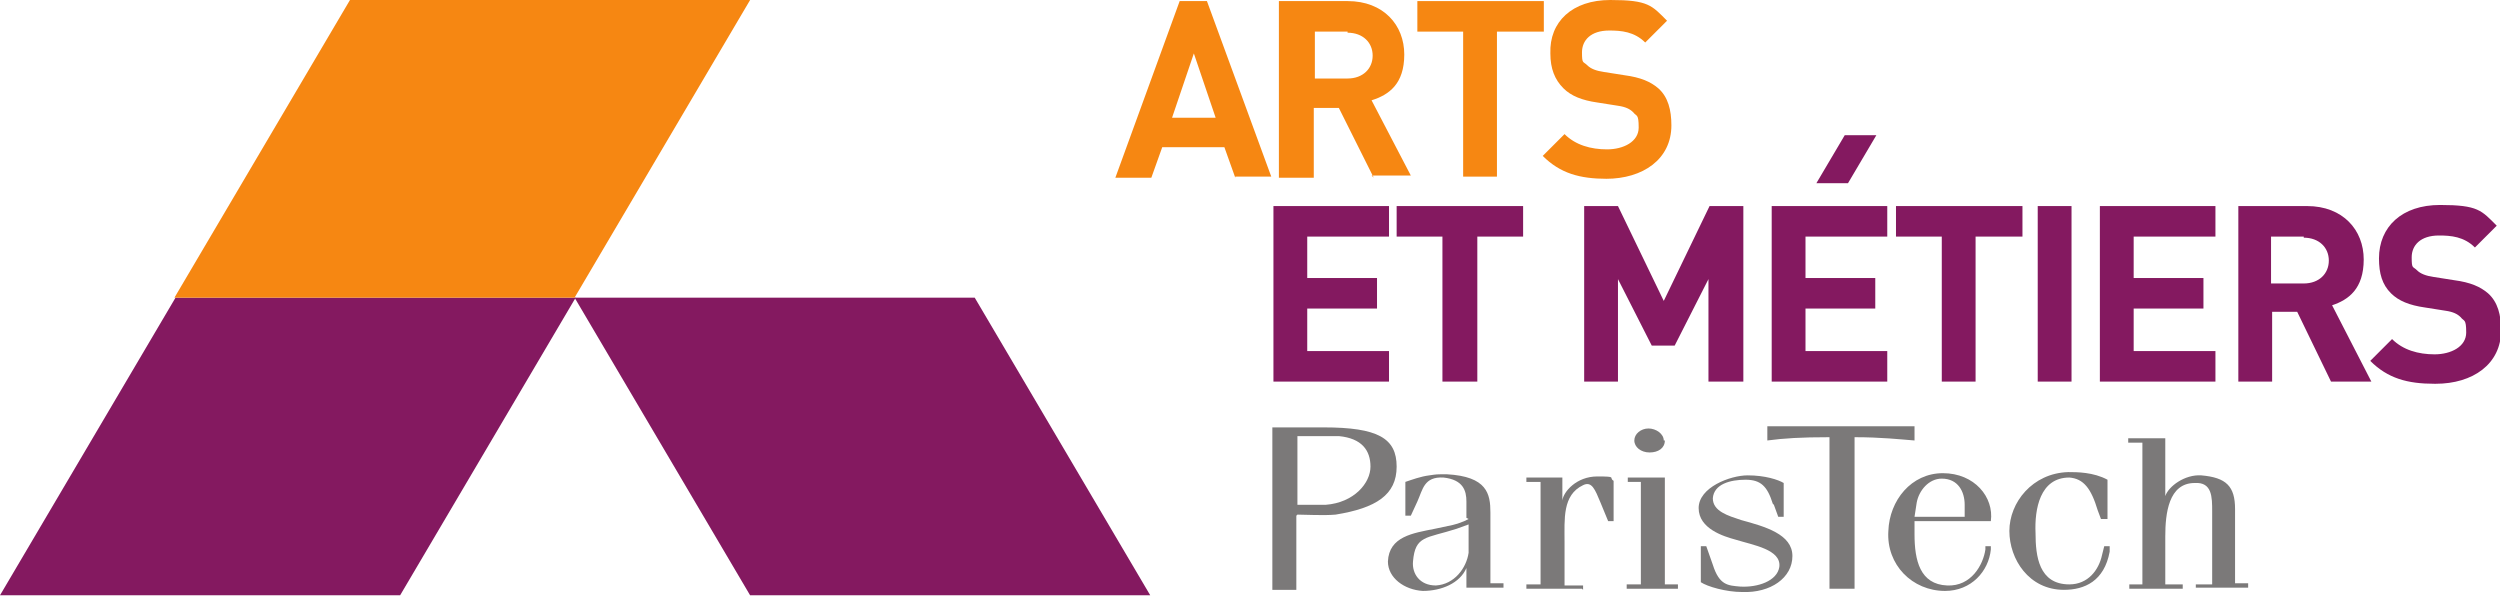
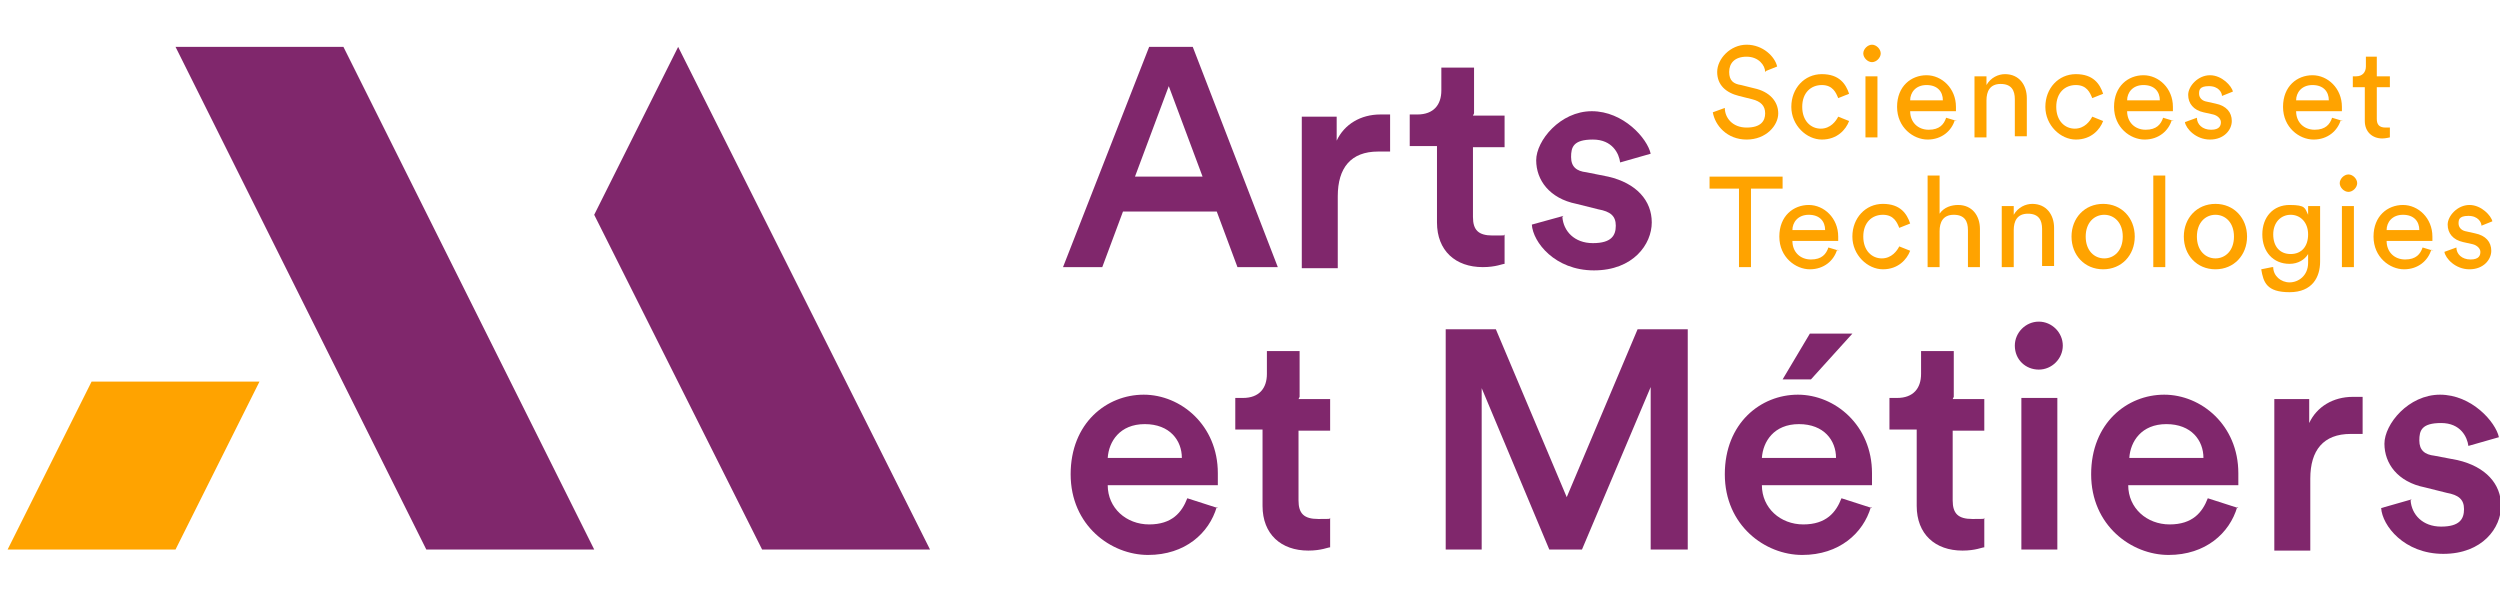
- <svg xmlns="http://www.w3.org/2000/svg" version="1.1" viewBox="0 0 229.3 54.6">
+ <svg xmlns="http://www.w3.org/2000/svg" id="Calque_1" version="1.1" viewBox="0 0 229.3 54.6">
  <defs>
    <style>
      .st0 {
-         fill: #f68712;
+         fill: #ffa300;
      }

      .st1 {
-         fill: #841960;
-       }
- 
-       .st2 {
-         fill: #7b7979;
+         fill: #80276c;
      }
    </style>
  </defs>
-   <g id="svg8858">
-     <g id="layer1">
-       <path id="path8632" class="st0" d="M113.3,16.3l-1-2.8h-5.7l-1,2.8h-3.3L108.2.1h2.5l5.9,16.1h-3.3ZM109.5,4.9l-2,5.9h4l-2-5.9" />
-       <path id="path8636" class="st0" d="M126,16.3l-3.2-6.4h-2.3v6.4h-3.2V.1h6.3c3.3,0,5.2,2.2,5.2,4.9s-1.4,3.7-3,4.2l3.6,6.9h-3.6ZM123.6,2.9h-3v4.3h3c1.4,0,2.3-.9,2.3-2.1s-.9-2.1-2.3-2.1" />
-       <path id="path8640" class="st0" d="M137.3,2.9v13.3h-3.1V2.9h-4.2V.1h11.6v2.8h-4.2" />
-       <path id="path8644" class="st0" d="M147.4,16.4c-2.5,0-4.3-.5-5.9-2.1l2-2c1,1,2.4,1.4,3.9,1.4s2.9-.7,2.9-2-.2-1-.5-1.4c-.3-.3-.7-.5-1.4-.6l-1.9-.3c-1.4-.2-2.4-.6-3.1-1.3-.8-.8-1.2-1.8-1.2-3.2C142.1,2,144.2,0,147.7,0s3.8.5,5.2,1.9l-2,2c-1-1-2.2-1.1-3.3-1.1-1.7,0-2.5.9-2.5,2s.1.8.5,1.2c.3.3.8.5,1.5.6l1.9.3c1.5.2,2.4.6,3.1,1.2.9.8,1.2,2,1.2,3.4,0,3.1-2.6,4.9-6,4.9" />
-       <path id="path8648" class="st1" d="M116.8,35v-16.1h10.6v2.8h-7.5v3.8h6.4v2.8h-6.4v3.9h7.5v2.8h-10.6" />
-       <path id="path8652" class="st1" d="M135.5,21.7v13.3h-3.2v-13.3h-4.2v-2.8h11.6v2.8h-4.2" />
-       <path id="path8656" class="st1" d="M156.7,35v-9.4l-3.1,6.1h-2.1l-3.1-6.1v9.4h-3.1v-16.1h3.1l4.2,8.7,4.2-8.7h3.1v16.1h-3.1" />
-       <path id="path8660" class="st1" d="M162.5,35v-16.1h10.6v2.8h-7.5v3.8h6.4v2.8h-6.4v3.9h7.5v2.8h-10.6" />
-       <path id="path8664" class="st1" d="M181.2,21.7v13.3h-3.1v-13.3h-4.2v-2.8h11.6v2.8h-4.2" />
-       <path id="path8666" class="st1" d="M186.9,35h3.1v-16.1h-3.1v16.1Z" />
-       <path id="path8670" class="st1" d="M192.6,35v-16.1h10.6v2.8h-7.5v3.8h6.4v2.8h-6.4v3.9h7.5v2.8h-10.6" />
-       <path id="path8674" class="st1" d="M213.8,35l-3.1-6.4h-2.3v6.4h-3.1v-16.1h6.3c3.3,0,5.2,2.2,5.2,4.9s-1.4,3.7-2.9,4.2l3.6,7h-3.6ZM211.3,21.7h-3v4.3h3c1.4,0,2.3-.9,2.3-2.1s-.9-2.1-2.3-2.1" />
-       <path id="path8678" class="st1" d="M223.3,35.2c-2.5,0-4.3-.5-5.9-2.1l2-2c1,1,2.4,1.4,3.9,1.4s2.9-.7,2.9-2-.2-1-.5-1.4c-.3-.3-.7-.5-1.4-.6l-1.9-.3c-1.4-.2-2.4-.6-3.1-1.3-.8-.8-1.1-1.8-1.1-3.2,0-2.9,2.1-4.9,5.6-4.9s3.8.5,5.2,1.9l-2,2c-1-1-2.2-1.1-3.3-1.1-1.7,0-2.5.9-2.5,2s.1.8.5,1.2c.3.3.8.5,1.5.6l1.9.3c1.5.2,2.4.6,3.1,1.2.9.8,1.2,2,1.2,3.4,0,3.1-2.6,4.9-6,4.9" />
-       <path id="path8682" class="st1" d="M169.2,12.4l-1.3,2.2-1.3,2.2h2.9s2.6-4.4,2.6-4.4h-2.9" />
-       <path id="path8686" class="st1" d="M89.4,27.3h-36.7s16.1,27.3,16.1,27.3h36.7s-16.1-27.3-16.1-27.3" />
-       <path id="path8690" class="st1" d="M16.1,27.3h36.7s-16.1,27.3-16.1,27.3H0s16.1-27.3,16.1-27.3" />
-       <path id="path8694" class="st0" d="M52.7,27.3L68.8,0h-36.7s-16.1,27.3-16.1,27.3h36.7" />
-       <path id="path8698" class="st2" d="M119,40c.8,0,2.6,0,3.8,0,2.1.2,2.9,1.3,2.9,2.8s-1.5,3.3-4.1,3.5c-.9,0-1.9,0-2.6,0v-6.3ZM119,47.2c.7,0,2.4.1,3.5,0,3.7-.6,5.6-1.8,5.6-4.4s-1.7-3.6-6.7-3.6h-4.7v14.9c.4,0,.8,0,1.1,0s.7,0,1.1,0v-6.8" />
-       <path id="path8702" class="st2" d="M134.7,49.1c0,.6,0,1,0,1.6-.2,1.4-1.3,2.9-3,3-1.5,0-2.2-1.1-2.1-2.2.2-2.4,1.2-2.1,4-3l1.1-.4v1ZM134.7,47.6l-.4.2c-1,.4-.9.3-2.7.7-2,.4-4.2.7-4.3,3,0,1.5,1.5,2.6,3.2,2.7,1.7,0,3.4-.7,4-2.1v1.8h3.4v-.4h-1.2v-6.5c0-1.7-.3-3.3-4-3.5-1,0-.9,0-1.6.1-.8.1-1.6.4-2.2.6v3.1h.5l.6-1.3c.5-1.1.6-2.3,2.4-2.2,1.8.2,2.1,1.2,2.1,2.2v1.5" />
-       <path id="path8706" class="st2" d="M145.1,54h-5.1v-.4h1.3v-9.4h-1.3v-.4h3.3v2.1c.1-.8,1.3-2.2,3.2-2.2s1,.1,1.5.4v3.7h-.5l-.7-1.7c-.5-1.2-.8-2-1.6-1.6-1.9.9-1.7,3.1-1.7,5.2v4h1.7v.4" />
-       <path id="path8710" class="st2" d="M149.2,54v-.4h1.3v-9.4h-1.2v-.4h3.4v9.8h1.2v.4h-4.6" />
-       <path id="path8714" class="st2" d="M162.6,46.2c-.5-1.6-1.1-2.2-2.5-2.2s-2.9.4-3,1.7c0,1.2,1.4,1.6,2.6,2,2.2.6,4.7,1.3,4.7,3.3,0,2-2,3.4-4.6,3.3-1.5,0-3.2-.5-3.8-.9v-3.3h.5l.6,1.7c.6,1.9,1.4,1.9,2.5,2,1.6.1,3.4-.5,3.6-1.8.2-1.6-2.4-2-4-2.5-1.1-.3-3.4-1-3.4-2.9s2.9-3,4.5-3,2.8.4,3.3.7v3.1h-.5l-.4-1.1" />
-       <path id="path8718" class="st2" d="M170,54c-.4,0-.8,0-1.1,0s-.8,0-1.1,0v-13.9c-2.6,0-4.2.1-5.7.3,0-.2,0-.4,0-.7s0-.4,0-.6h13.5c0,.2,0,.4,0,.6s0,.4,0,.7c-1.3-.1-3.1-.3-5.5-.3v13.9" />
-       <path id="path8722" class="st2" d="M175.8,46.1c.2-1.1,1.1-2.2,2.3-2.2,1.5,0,2.1,1.2,2.1,2.4v1.1s-4.6,0-4.6,0l.2-1.3ZM182.6,50.1h-.5v.3c-.2,1.4-1.3,3.4-3.5,3.3-2.5-.1-3-2.3-3-4.7v-1.2h7c.3-2.2-1.5-4.4-4.4-4.4-2.9,0-4.9,2.5-5,5.3-.2,3.1,2.2,5.5,5.2,5.5,2.4,0,4-1.8,4.2-3.8v-.3" />
-       <path id="path8726" class="st2" d="M192.7,47.6l-.3-.8c-.6-2-1.3-2.9-2.6-3-2.7,0-3.2,2.9-3.1,5.1,0,2.1.3,4.7,3.1,4.7,1.7,0,2.7-1.3,3-2.7l.2-.8h.5v.5c-.5,2.7-2.3,3.5-4.2,3.5-3.2,0-5-2.8-5-5.4s2.1-5.3,5.4-5.4c.8,0,2.3,0,3.6.7v3.6h-.5" />
-       <path id="path8730" class="st2" d="M201.4,54v-.4h1.5v-6.7c0-1.3,0-2.7-1.6-2.6-2.4,0-2.7,2.8-2.7,4.9v4.4h1.6v.4h-4.9v-.4h1.2v-13h-1.3v-.4h3.4v5.3c.3-.9,1.8-2,3.3-1.9,2.3.2,3.1,1,3.1,3.1v6.8h1.2v.4h-4.8" />
-       <path id="path8734" class="st2" d="M152.7,40.4c0,.7-.6,1.1-1.4,1.1s-1.4-.5-1.4-1.1.6-1.1,1.3-1.1,1.4.5,1.4,1.1" />
-     </g>
+   <polygon class="st0" points=".7 50.4 16.1 50.4 23.8 35 8.4 35 .7 50.4" />
+   <polygon class="st1" points="54.5 50.4 39.1 50.4 16.1 4.3 31.5 4.3 54.5 50.4" />
+   <polygon class="st1" points="69.9 50.4 85.3 50.4 62.2 4.3 54.5 19.7 69.9 50.4" />
+   <g>
+     <path class="st1" d="M111.5,19.4h-8.5l-1.9,5.1h-3.6l7.9-20.2h4l7.8,20.2h-3.7l-1.9-5.1ZM104.1,16.2h6.2l-3.1-8.3-3.1,8.3Z" />
+     <path class="st1" d="M127.5,13.9c-.4,0-.7,0-1.1,0-2.5,0-3.7,1.5-3.7,4.1v6.6h-3.3v-13.9h3.2v2.2c.7-1.5,2.2-2.4,4-2.4s.7,0,.9,0v3.4h0Z" />
+     <path class="st1" d="M135.1,10.6h2.9v2.9h-2.9v6.4c0,1.2.5,1.7,1.8,1.7s1,0,1.1-.1v2.7c-.2,0-.8.3-2,.3-2.5,0-4.2-1.5-4.2-4.1v-7h-2.5v-2.9h.7c1.5,0,2.2-.9,2.2-2.2v-2.1h3v4.2h0Z" />
+     <path class="st1" d="M143.3,19.9c.1,1.3,1.1,2.4,2.8,2.4s2.1-.7,2.1-1.6-.5-1.3-1.6-1.5l-2-.5c-2.5-.5-3.7-2.2-3.7-4s2.2-4.5,5.1-4.5,5.1,2.5,5.4,3.9l-2.8.8c-.1-.8-.7-2.1-2.5-2.1s-2,.7-2,1.6.5,1.3,1.4,1.4l2,.4c2.6.6,4,2.2,4,4.2s-1.7,4.4-5.3,4.4-5.6-2.6-5.7-4.2l2.9-.8Z" />
+     <path class="st1" d="M111.6,46.5c-.7,2.4-2.9,4.4-6.3,4.4s-7.1-2.7-7.1-7.4,3.3-7.3,6.7-7.3,6.8,2.8,6.8,7.2,0,1,0,1.1h-10.1c0,2.1,1.7,3.6,3.8,3.6s3-1.1,3.5-2.4l2.8.9ZM108.4,42c0-1.6-1.1-3.1-3.4-3.1s-3.3,1.6-3.4,3.1h6.8Z" />
+     <path class="st1" d="M119.1,36.6h2.9v2.9h-2.9v6.4c0,1.2.5,1.7,1.8,1.7s1,0,1.1-.1v2.7c-.2,0-.8.3-2,.3-2.5,0-4.2-1.5-4.2-4.1v-7h-2.5v-2.9h.7c1.5,0,2.2-.9,2.2-2.2v-2.1h3v4.2h0Z" />
+     <path class="st1" d="M151.4,50.4v-14.9l-6.3,14.9h-3l-6.2-14.8v14.8h-3.3v-20.2h4.6l6.5,15.4,6.5-15.4h4.6v20.2h-3.4Z" />
+     <path class="st1" d="M171.6,46.5c-.7,2.4-2.9,4.4-6.3,4.4s-7.1-2.7-7.1-7.4,3.3-7.3,6.7-7.3,6.8,2.8,6.8,7.2,0,1,0,1.1h-10.1c0,2.1,1.7,3.6,3.8,3.6s3-1.1,3.5-2.4l2.8.9ZM168.4,42c0-1.6-1.1-3.1-3.4-3.1s-3.3,1.6-3.4,3.1h6.8ZM166.2,34.8h-2.7l2.5-4.2h3.9l-3.8,4.2Z" />
+     <path class="st1" d="M179.1,36.6h2.9v2.9h-2.9v6.4c0,1.2.5,1.7,1.8,1.7s1,0,1.1-.1v2.7c-.2,0-.8.3-2,.3-2.5,0-4.2-1.5-4.2-4.1v-7h-2.5v-2.9h.7c1.5,0,2.2-.9,2.2-2.2v-2.1h3v4.2h0Z" />
+     <path class="st1" d="M187,29.5c1.2,0,2.2,1,2.2,2.2s-1,2.2-2.2,2.2-2.2-.9-2.2-2.2c0-1.2,1-2.2,2.2-2.2ZM185.4,50.4v-13.9h3.3v13.9h-3.3Z" />
+     <path class="st1" d="M205.2,46.5c-.7,2.4-2.9,4.4-6.3,4.4s-7.1-2.7-7.1-7.4,3.3-7.3,6.7-7.3,6.8,2.8,6.8,7.2,0,1,0,1.1h-10.1c0,2.1,1.7,3.6,3.8,3.6s3-1.1,3.5-2.4l2.8.9ZM202.1,42c0-1.6-1.1-3.1-3.4-3.1s-3.3,1.6-3.4,3.1h6.8Z" />
+     <path class="st1" d="M216.7,39.8c-.4,0-.7,0-1.1,0-2.5,0-3.7,1.5-3.7,4.1v6.6h-3.3v-13.9h3.2v2.2c.7-1.5,2.2-2.4,4-2.4s.7,0,.9,0v3.3h0Z" />
+     <path class="st1" d="M221.1,45.9c.1,1.3,1.1,2.4,2.8,2.4s2.1-.7,2.1-1.6-.5-1.3-1.6-1.5l-2-.5c-2.5-.5-3.7-2.2-3.7-4s2.2-4.5,5.1-4.5,5.1,2.5,5.4,3.9l-2.8.8c-.1-.8-.7-2.1-2.5-2.1s-2,.7-2,1.6.5,1.3,1.4,1.4l2.1.4c2.6.6,4,2.2,4,4.2s-1.7,4.4-5.3,4.4-5.6-2.6-5.7-4.2l2.8-.8Z" />
+   </g>
+   <g>
+     <path class="st0" d="M161.9,6.6c0-.6-.6-1.4-1.7-1.4s-1.6.6-1.6,1.4.4,1.1,1.1,1.2l1.2.3c1.4.3,2.2,1.2,2.2,2.3s-1.1,2.4-2.9,2.4-2.9-1.3-3.1-2.5l1.1-.4c0,.9.7,1.8,2,1.8s1.7-.6,1.7-1.3-.4-1.1-1.2-1.3l-1.2-.3c-1.2-.3-2-1-2-2.2s1.2-2.5,2.7-2.5,2.6,1.1,2.8,2l-1,.4Z" />
+     <path class="st0" d="M165.3,9.8c0,1.3.8,2,1.7,2s1.4-.7,1.6-1.1l1,.4c-.3.8-1.1,1.7-2.5,1.7s-2.8-1.3-2.8-3,1.2-3,2.8-3,2.2.9,2.5,1.8l-1,.4c-.2-.5-.5-1.2-1.5-1.2s-1.8.7-1.8,2Z" />
+     <path class="st0" d="M171.7,4.1c.4,0,.8.4.8.8s-.4.8-.8.8-.8-.4-.8-.8.4-.8.8-.8ZM171.1,12.6v-5.6h1.1v5.6h-1.1Z" />
+     <path class="st0" d="M179.3,11c-.3,1-1.2,1.8-2.5,1.8s-2.8-1.1-2.8-3,1.3-2.9,2.7-2.9,2.7,1.2,2.7,2.9,0,.3,0,.4h-4.2c0,1,.7,1.7,1.7,1.7s1.4-.5,1.6-1.1l1,.3ZM178.2,9.2c0-.8-.5-1.4-1.5-1.4s-1.5.7-1.5,1.4h3.1Z" />
+     <path class="st0" d="M182.2,12.6h-1.1v-5.6h1.1v.8c.4-.7,1.1-1,1.7-1,1.3,0,2,1,2,2.2v3.5h-1.1v-3.4c0-.8-.3-1.4-1.3-1.4s-1.3.7-1.3,1.5v3.3h0Z" />
+     <path class="st0" d="M188.6,9.8c0,1.3.8,2,1.7,2s1.4-.7,1.6-1.1l1,.4c-.3.8-1.1,1.7-2.5,1.7s-2.8-1.3-2.8-3,1.2-3,2.8-3,2.2.9,2.5,1.8l-1,.4c-.2-.5-.5-1.2-1.5-1.2s-1.8.7-1.8,2Z" />
+     <path class="st0" d="M199.2,11c-.3,1-1.2,1.8-2.5,1.8s-2.8-1.1-2.8-3,1.3-2.9,2.7-2.9,2.7,1.2,2.7,2.9,0,.3,0,.4h-4.2c0,1,.7,1.7,1.7,1.7s1.4-.5,1.6-1.1l1,.3ZM198.1,9.2c0-.8-.5-1.4-1.5-1.4s-1.5.7-1.5,1.4h3.1Z" />
+     <path class="st0" d="M201.5,10.8c0,.6.5,1.1,1.3,1.1s.9-.4.9-.7-.3-.6-.7-.7l-.9-.2c-.9-.2-1.4-.8-1.4-1.6s.9-1.8,2-1.8,2,1,2.1,1.5l-1,.4c0-.3-.3-.9-1.2-.9s-.9.4-.9.7.2.6.6.7l.9.2c1,.2,1.5.8,1.5,1.6s-.7,1.7-2,1.7-2.2-1-2.3-1.6l1.1-.4Z" />
+     <path class="st0" d="M214.7,11c-.3,1-1.2,1.8-2.5,1.8s-2.8-1.1-2.8-3,1.3-2.9,2.7-2.9,2.7,1.2,2.7,2.9,0,.3,0,.4h-4.2c0,1,.7,1.7,1.7,1.7s1.4-.5,1.6-1.1l1,.3ZM213.6,9.2c0-.8-.5-1.4-1.5-1.4s-1.5.7-1.5,1.4h3.1Z" />
+     <path class="st0" d="M218,7h1.2v1h-1.2v2.9c0,.5.2.8.8.8s.4,0,.4,0v.9c0,0-.4.1-.7.1-.9,0-1.6-.6-1.6-1.6v-3.1h-1.1v-1h.3c.6,0,.9-.4.9-.9v-.9h1v1.8h0Z" />
+     <path class="st0" d="M160.6,17.3v7.2h-1.1v-7.2h-2.7v-1.1h6.7v1.1h-2.8Z" />
+     <path class="st0" d="M168.5,22.9c-.3,1-1.2,1.8-2.5,1.8s-2.8-1.1-2.8-3,1.3-2.9,2.7-2.9,2.7,1.2,2.7,2.9,0,.3,0,.4h-4.2c0,1,.7,1.7,1.7,1.7s1.4-.5,1.6-1.1l1,.3ZM167.4,21.1c0-.8-.5-1.4-1.5-1.4s-1.5.7-1.5,1.4h3.1Z" />
+     <path class="st0" d="M170.9,21.7c0,1.3.8,2,1.7,2s1.4-.7,1.6-1.1l1,.4c-.3.8-1.1,1.7-2.5,1.7s-2.8-1.3-2.8-3,1.2-3,2.8-3,2.2.9,2.5,1.8l-1,.4c-.2-.5-.5-1.2-1.5-1.2s-1.8.7-1.8,2Z" />
+     <path class="st0" d="M177.9,24.5h-1.1v-8.4h1.1v3.5c.4-.6,1.1-.8,1.7-.8,1.3,0,2,1,2,2.2v3.5h-1.1v-3.4c0-.8-.3-1.4-1.3-1.4s-1.3.7-1.3,1.5v3.3h0Z" />
+     <path class="st0" d="M184.7,24.5h-1.1v-5.6h1.1v.8c.4-.7,1.1-1,1.7-1,1.3,0,2,1,2,2.2v3.5h-1.1v-3.4c0-.8-.3-1.4-1.3-1.4s-1.3.7-1.3,1.5v3.3h0Z" />
+     <path class="st0" d="M195.8,21.7c0,1.7-1.2,3-2.9,3s-2.9-1.3-2.9-3,1.2-3,2.9-3,2.9,1.3,2.9,3ZM194.7,21.7c0-1.3-.8-2-1.7-2s-1.7.7-1.7,2,.8,2,1.7,2,1.7-.7,1.7-2Z" />
+     <path class="st0" d="M197.5,24.5v-8.4h1.1v8.4h-1.1Z" />
+     <path class="st0" d="M206.1,21.7c0,1.7-1.2,3-2.9,3s-2.9-1.3-2.9-3,1.2-3,2.9-3,2.9,1.3,2.9,3ZM204.9,21.7c0-1.3-.8-2-1.7-2s-1.7.7-1.7,2,.8,2,1.7,2,1.7-.7,1.7-2Z" />
+     <path class="st0" d="M208.5,24.5c0,.8.7,1.4,1.5,1.4s1.7-.6,1.7-1.8v-.8c-.3.5-.9.9-1.7.9-1.5,0-2.5-1.1-2.5-2.7s1-2.7,2.5-2.7,1.4.3,1.7.9v-.8h1.1v5.1c0,1.4-.7,2.8-2.8,2.8s-2.4-.9-2.6-2.1l1-.2ZM211.7,21.5c0-1.1-.7-1.8-1.6-1.8s-1.6.7-1.6,1.8.6,1.8,1.6,1.8c1,0,1.6-.7,1.6-1.8Z" />
+     <path class="st0" d="M215.4,16c.4,0,.8.4.8.8s-.4.8-.8.8-.8-.4-.8-.8.4-.8.8-.8ZM214.8,24.5v-5.6h1.1v5.6h-1.1Z" />
+     <path class="st0" d="M223,22.9c-.3,1-1.2,1.8-2.5,1.8s-2.8-1.1-2.8-3,1.3-2.9,2.7-2.9,2.7,1.2,2.7,2.9,0,.3,0,.4h-4.2c0,1,.7,1.7,1.7,1.7s1.4-.5,1.6-1.1l1,.3ZM221.9,21.1c0-.8-.5-1.4-1.5-1.4s-1.5.7-1.5,1.4h3.1Z" />
+     <path class="st0" d="M225.3,22.7c0,.6.5,1.1,1.3,1.1s.9-.4.9-.7-.3-.6-.7-.7l-.9-.2c-.9-.2-1.4-.8-1.4-1.6s.9-1.8,2-1.8,2,1,2.1,1.5l-1,.4c0-.3-.3-.9-1.2-.9s-.9.4-.9.7.2.6.6.7l.9.2c1,.2,1.5.8,1.5,1.6s-.7,1.7-2,1.7-2.2-1-2.3-1.6l1.1-.4Z" />
  </g>
</svg>
